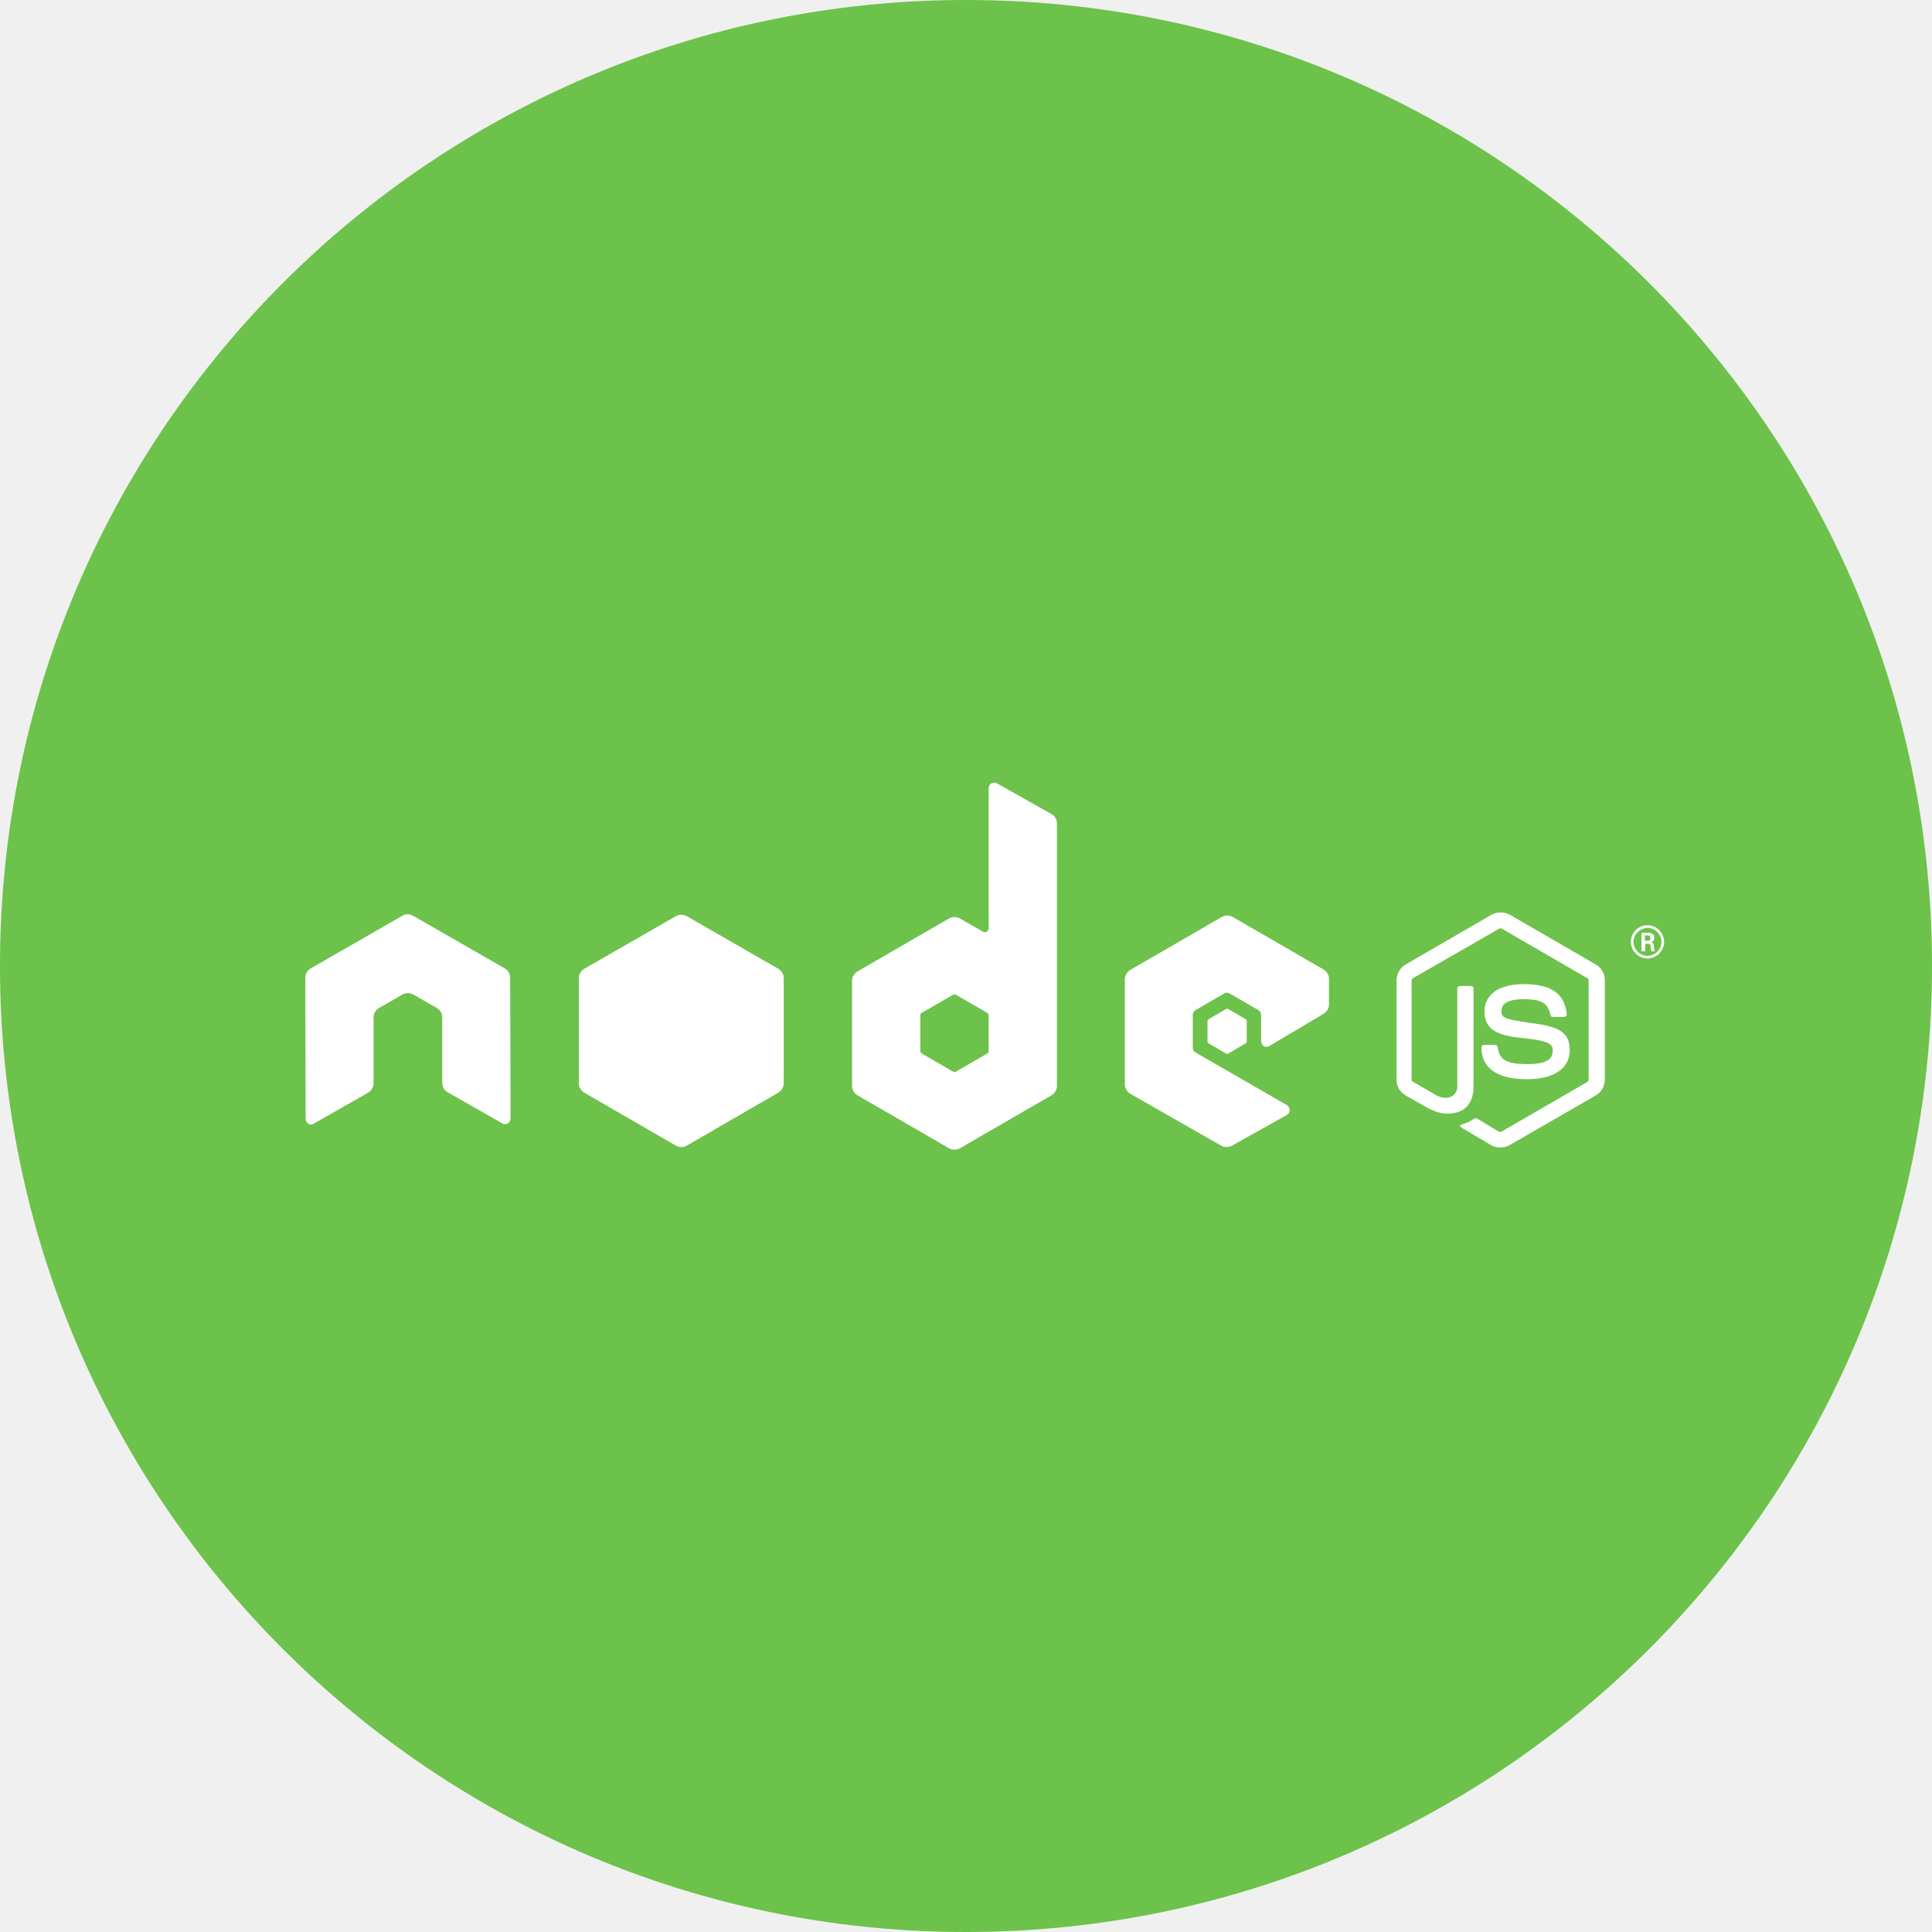
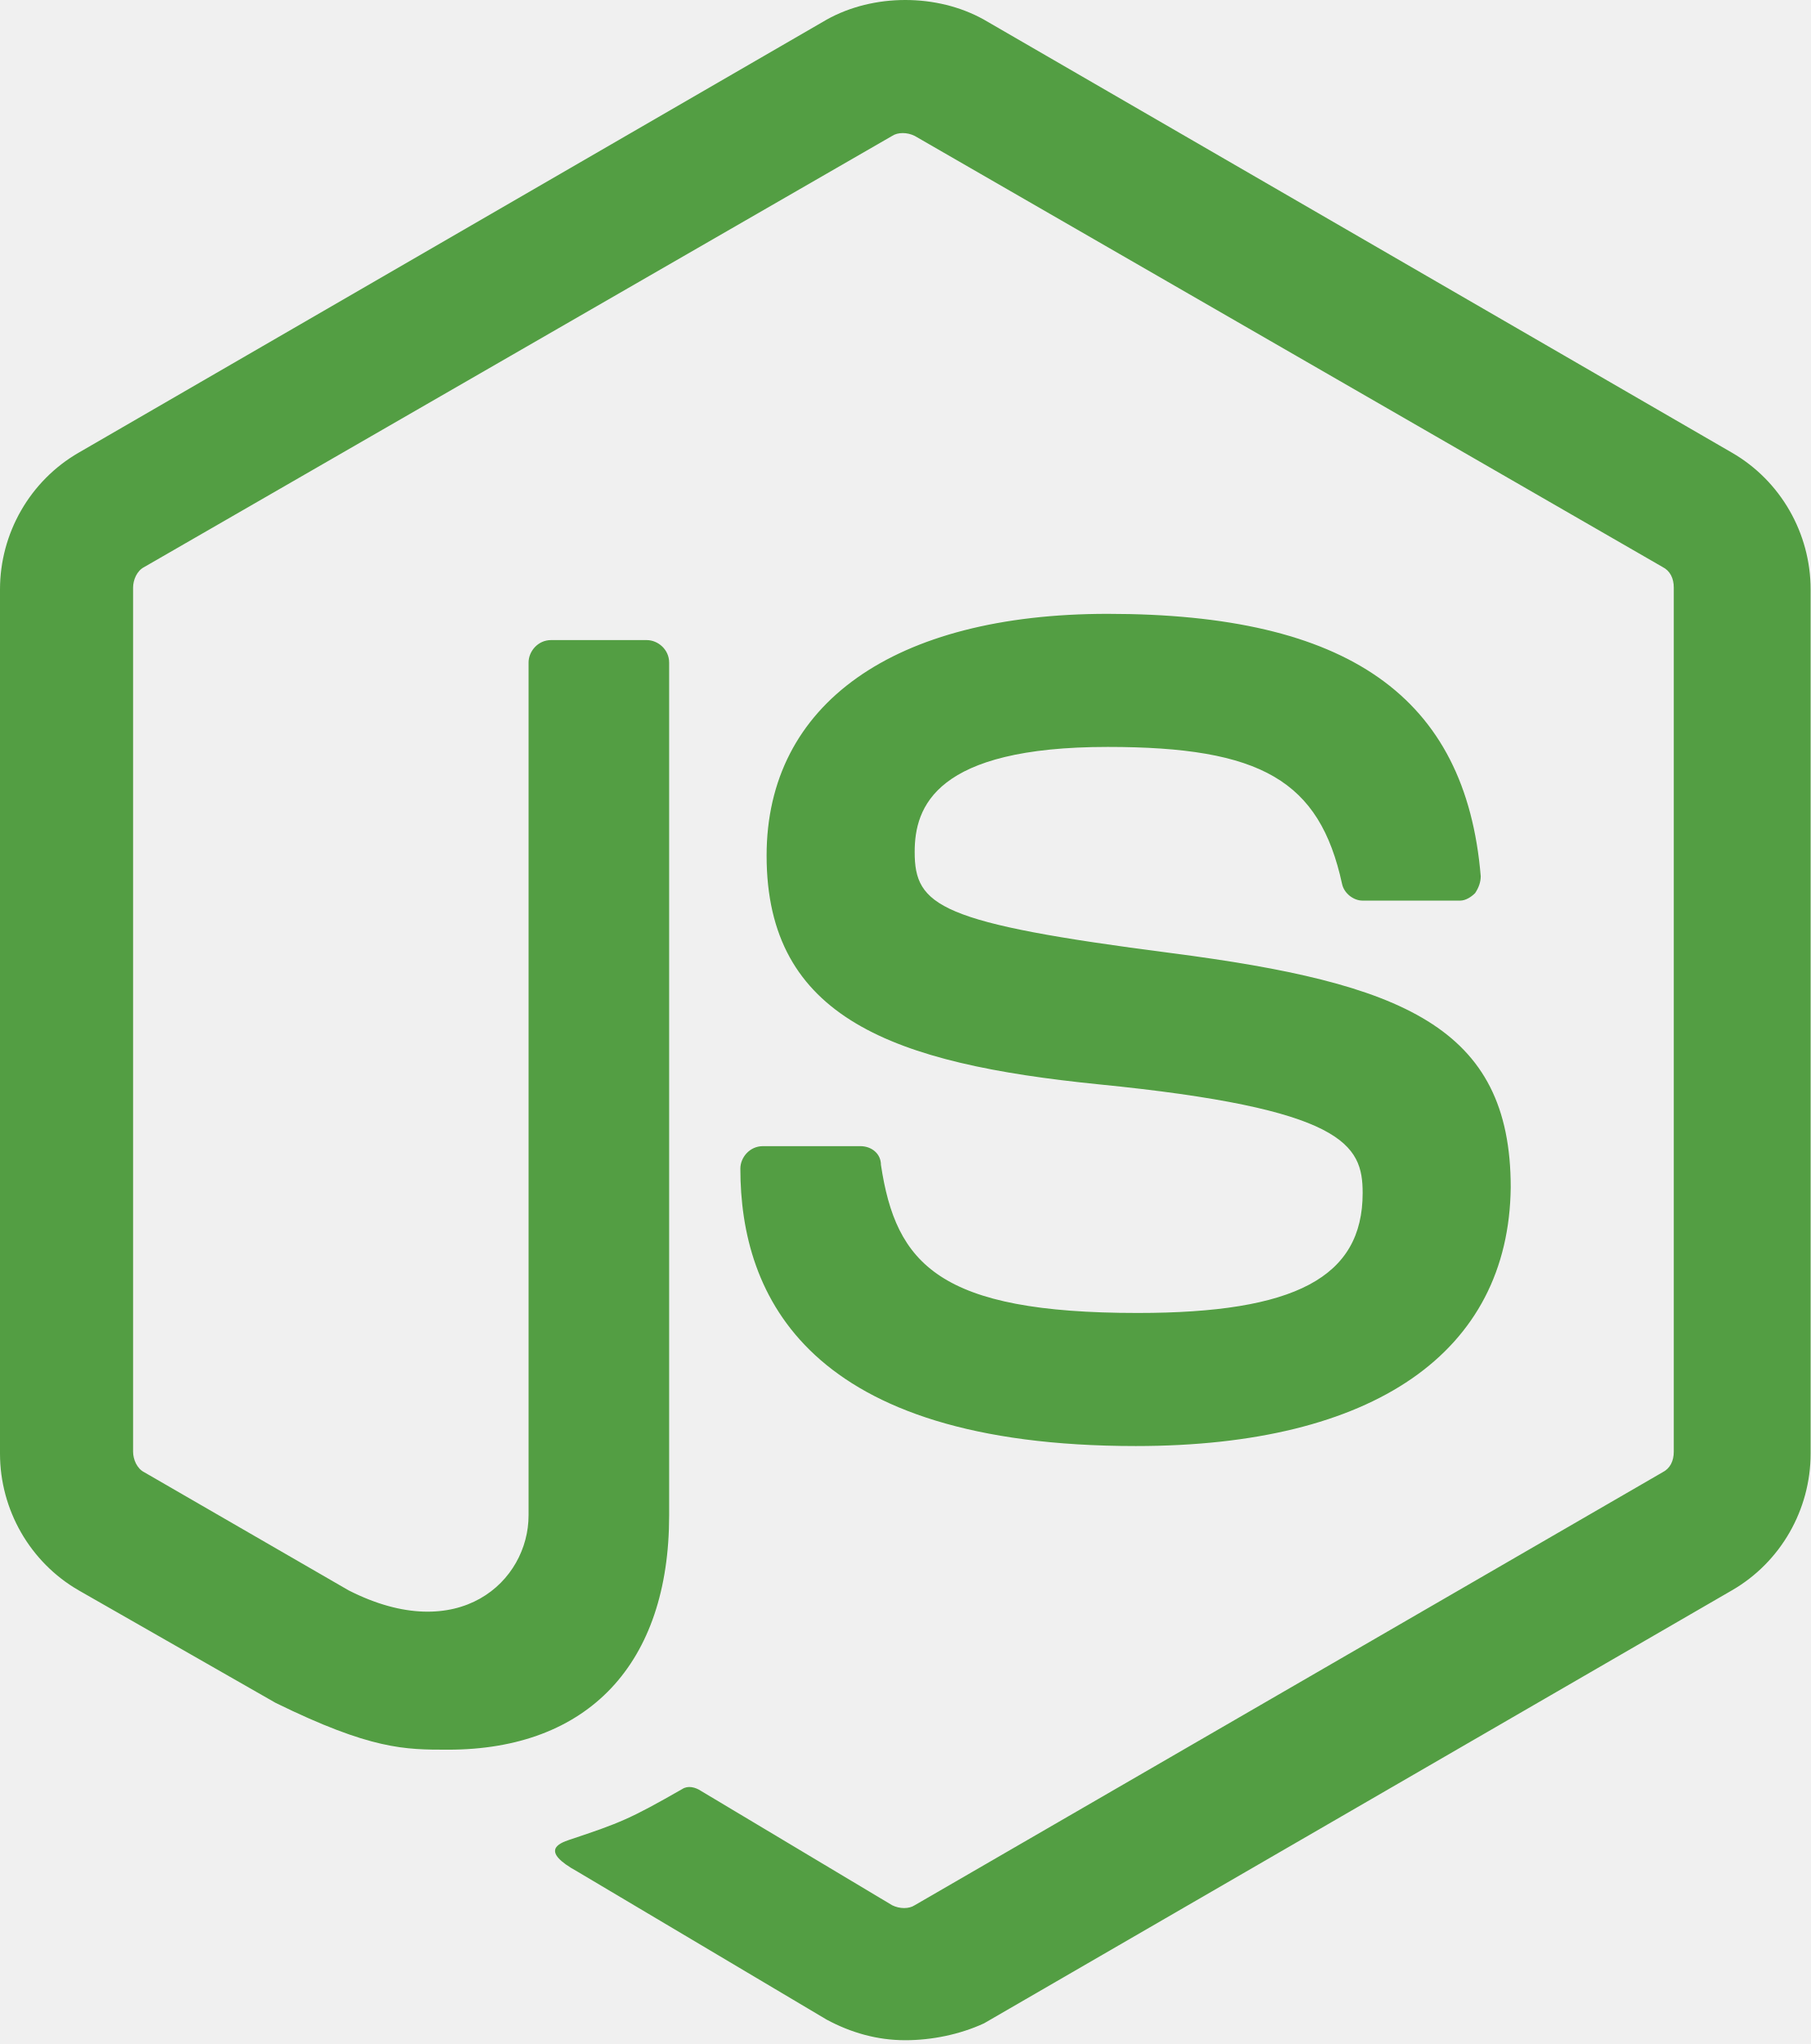
- <svg xmlns="http://www.w3.org/2000/svg" enable-background="new 0 0 512 512" id="Layer_1" version="1.1" viewBox="0 0 512 512" xml:space="preserve">
-   <circle cx="256" cy="256" fill="#6CC24A" id="ellipse" r="256" />
-   <g id="logo">
-     <path d="M135.2,259.1c0-1.1-0.6-2-1.5-2.5l-24.2-13.9c-0.4-0.2-0.9-0.4-1.3-0.4c0,0-0.2,0-0.3,0   c-0.5,0-0.9,0.1-1.3,0.4l-24.2,13.9c-0.9,0.5-1.5,1.5-1.5,2.5l0.1,37.4c0,0.5,0.3,1,0.7,1.3c0.4,0.3,1,0.3,1.4,0l14.4-8.2   c0.9-0.5,1.5-1.5,1.5-2.5v-17.5c0-1,0.6-2,1.5-2.5l6.1-3.5c0.5-0.3,1-0.4,1.5-0.4c0.5,0,1,0.1,1.5,0.4l6.1,3.5   c0.9,0.5,1.5,1.5,1.5,2.5V287c0,1,0.6,2,1.5,2.5l14.4,8.2c0.4,0.3,1,0.3,1.5,0c0.4-0.3,0.7-0.7,0.7-1.3L135.2,259.1z" fill="#FFFFFF" />
-     <path d="M264.2,207.6c-0.5-0.3-1-0.2-1.5,0c-0.4,0.3-0.7,0.7-0.7,1.3v37.1c0,0.4-0.2,0.7-0.5,0.9   c-0.3,0.2-0.7,0.2-1,0l-6.1-3.5c-0.9-0.5-2-0.5-2.9,0l-24.2,14c-0.9,0.5-1.5,1.5-1.5,2.5v27.9c0,1,0.6,2,1.5,2.5l24.2,14   c0.9,0.5,2,0.5,2.9,0l24.2-14c0.9-0.5,1.5-1.5,1.5-2.5v-69.6c0-1.1-0.6-2-1.5-2.5L264.2,207.6z M262,278.6c0,0.3-0.1,0.5-0.4,0.6   l-8.3,4.8c-0.2,0.1-0.5,0.1-0.7,0l-8.3-4.8c-0.2-0.1-0.4-0.4-0.4-0.6V269c0-0.3,0.1-0.5,0.4-0.6l8.3-4.8c0.2-0.1,0.5-0.1,0.7,0   l8.3,4.8c0.2,0.1,0.4,0.4,0.4,0.6L262,278.6L262,278.6z" fill="#FFFFFF" />
-     <path d="M350.7,268.7c0.9-0.5,1.5-1.5,1.5-2.5v-6.8c0-1-0.6-2-1.5-2.5l-24-13.9c-0.9-0.5-2-0.5-2.9,0l-24.2,14   c-0.9,0.5-1.5,1.5-1.5,2.5v27.9c0,1,0.6,2,1.5,2.5l24,13.7c0.9,0.5,2,0.5,2.9,0l14.5-8.1c0.5-0.3,0.7-0.7,0.8-1.3   c0-0.5-0.3-1-0.7-1.3l-24.3-14c-0.5-0.3-0.7-0.7-0.7-1.3V269c0-0.5,0.3-1,0.7-1.3l7.6-4.4c0.4-0.3,1-0.3,1.5,0l7.6,4.4   c0.5,0.3,0.7,0.7,0.7,1.3v6.9c0,0.5,0.3,1,0.7,1.3c0.5,0.3,1,0.3,1.5,0L350.7,268.7z" fill="#FFFFFF" />
-     <path d="M179.1,242.8c0.9-0.5,2-0.5,2.9,0l24.2,13.9c0.9,0.5,1.5,1.5,1.5,2.5v27.9c0,1-0.6,2-1.5,2.5l-24.2,14   c-0.9,0.5-2,0.5-2.9,0l-24.2-14c-0.9-0.5-1.5-1.5-1.5-2.5v-27.9c0-1,0.6-2,1.5-2.5L179.1,242.8z" fill="#FFFFFF" />
-     <path d="M397.6,304.1c-0.8,0-1.7-0.2-2.4-0.6l-7.6-4.5c-1.1-0.6-0.6-0.9-0.2-1c1.5-0.5,1.8-0.6,3.4-1.6   c0.2-0.1,0.4-0.1,0.6,0l5.8,3.5c0.2,0.1,0.5,0.1,0.7,0l22.8-13.2c0.2-0.1,0.3-0.4,0.3-0.6v-26.3c0-0.3-0.1-0.5-0.4-0.6L398,246.1   c-0.2-0.1-0.5-0.1-0.7,0l-22.8,13.1c-0.2,0.1-0.4,0.4-0.4,0.6v26.3c0,0.3,0.1,0.5,0.4,0.6l6.2,3.6c3.4,1.7,5.5-0.3,5.5-2.3v-26   c0-0.4,0.3-0.7,0.7-0.7h2.9c0.4,0,0.7,0.3,0.7,0.7v26c0,4.5-2.5,7.1-6.7,7.1c-1.3,0-2.4,0-5.3-1.4l-6-3.4c-1.5-0.9-2.4-2.4-2.4-4.2   v-26.3c0-1.7,0.9-3.3,2.4-4.2l22.8-13.2c1.4-0.8,3.4-0.8,4.8,0l22.8,13.2c1.5,0.9,2.4,2.4,2.4,4.2v26.3c0,1.7-0.9,3.3-2.4,4.2   L400,303.5C399.3,303.9,398.5,304.1,397.6,304.1z" fill="#FFFFFF" />
-     <path d="M404.7,286c-10,0-12.1-4.6-12.1-8.4c0-0.4,0.3-0.7,0.7-0.7h2.9c0.3,0,0.6,0.2,0.7,0.6   c0.4,3,1.8,4.5,7.8,4.5c4.8,0,6.8-1.1,6.8-3.6c0-1.5-0.6-2.6-8-3.3c-6.2-0.6-10.1-2-10.1-7c0-4.6,3.9-7.3,10.4-7.3   c7.3,0,10.9,2.5,11.4,8c0,0.2,0,0.4-0.2,0.5c-0.1,0.1-0.3,0.2-0.5,0.2h-3c-0.3,0-0.6-0.2-0.6-0.5c-0.7-3.2-2.4-4.2-7.1-4.2   c-5.2,0-5.9,1.8-5.9,3.2c0,1.7,0.7,2.1,7.8,3.1c7,0.9,10.3,2.2,10.3,7.2C416,283.1,411.9,286,404.7,286z" fill="#FFFFFF" />
-     <path d="M324.9,267.4c0.2-0.1,0.4-0.1,0.6,0l4.6,2.7c0.2,0.1,0.3,0.3,0.3,0.5v5.4c0,0.2-0.1,0.4-0.3,0.5l-4.6,2.7   c-0.2,0.1-0.4,0.1-0.6,0l-4.6-2.7c-0.2-0.1-0.3-0.3-0.3-0.5v-5.4c0-0.2,0.1-0.4,0.3-0.5L324.9,267.4z" fill="#FFFFFF" />
-     <g>
-       <path d="M441,249.6c0,2.4-2,4.4-4.4,4.4c-2.4,0-4.4-2-4.4-4.4c0-2.5,2-4.4,4.4-4.4C439,245.2,441,247.2,441,249.6z     M432.9,249.6c0,2,1.7,3.7,3.7,3.7c2,0,3.7-1.7,3.7-3.7c0-2-1.7-3.7-3.7-3.7C434.6,246,432.9,247.6,432.9,249.6z M435,247.2h1.7    c0.6,0,1.7,0,1.7,1.3c0,0.9-0.6,1.1-0.9,1.2c0.7,0,0.7,0.5,0.8,1.1c0,0.4,0.1,1.1,0.3,1.3h-1c0-0.2-0.2-1.5-0.2-1.6    c-0.1-0.3-0.2-0.4-0.5-0.4h-0.9v2h-1L435,247.2L435,247.2z M435.9,249.3h0.8c0.6,0,0.7-0.4,0.7-0.7c0-0.7-0.5-0.7-0.7-0.7h-0.8    L435.9,249.3C435.9,249.3,435.9,249.3,435.9,249.3z" fill="#FFFFFF" />
-     </g>
+ <svg xmlns="http://www.w3.org/2000/svg" width="256px" height="289px" viewBox="0 0 256 289" version="1.1" preserveAspectRatio="xMidYMid">
+   <g>
+     <path d="M128,288.464 C124.025,288.464 120.315,287.404 116.87,285.549 L81.623,264.613 C76.323,261.698 78.973,260.638 80.563,260.108 C87.718,257.723 89.043,257.193 96.464,252.952 C97.259,252.422 98.319,252.687 99.114,253.217 L126.145,269.383 C127.205,269.913 128.53,269.913 129.325,269.383 L235.064,208.166 C236.124,207.636 236.654,206.576 236.654,205.251 L236.654,83.081 C236.654,81.756 236.124,80.696 235.064,80.166 L129.325,19.213 C128.265,18.683 126.94,18.683 126.145,19.213 L20.406,80.166 C19.346,80.696 18.816,82.021 18.816,83.081 L18.816,205.251 C18.816,206.311 19.346,207.636 20.406,208.166 L49.292,224.861 C64.928,232.812 74.733,223.536 74.733,214.261 L74.733,93.681 C74.733,92.091 76.058,90.501 77.913,90.501 L91.429,90.501 C93.019,90.501 94.609,91.826 94.609,93.681 L94.609,214.261 C94.609,235.197 83.213,247.387 63.337,247.387 C57.242,247.387 52.472,247.387 38.957,240.762 L11.13,224.861 C4.24,220.886 5.68434189e-14,213.466 5.68434189e-14,205.516 L5.68434189e-14,83.346 C5.68434189e-14,75.395 4.24,67.975 11.13,64 L116.87,2.783 C123.495,-0.928 132.505,-0.928 139.13,2.783 L244.87,64 C251.76,67.975 256,75.395 256,83.346 L256,205.516 C256,213.466 251.76,220.886 244.87,224.861 L139.13,286.079 C135.685,287.669 131.71,288.464 128,288.464 L128,288.464 Z M160.596,204.455 C114.219,204.455 104.679,183.255 104.679,165.234 C104.679,163.644 106.004,162.054 107.859,162.054 L121.64,162.054 C123.23,162.054 124.555,163.114 124.555,164.704 C126.675,178.749 132.77,185.64 160.861,185.64 C183.122,185.64 192.663,180.605 192.663,168.679 C192.663,161.789 190.012,156.754 155.296,153.308 C126.41,150.393 108.389,144.033 108.389,120.977 C108.389,99.511 126.41,86.791 156.621,86.791 C190.542,86.791 207.238,98.451 209.358,123.892 C209.358,124.687 209.093,125.482 208.563,126.277 C208.033,126.807 207.238,127.337 206.443,127.337 L192.663,127.337 C191.337,127.337 190.012,126.277 189.747,124.952 C186.567,110.377 178.352,105.607 156.621,105.607 C132.24,105.607 129.325,114.087 129.325,120.447 C129.325,128.133 132.77,130.518 165.631,134.758 C198.228,138.998 213.598,145.093 213.598,167.884 C213.333,191.205 194.253,204.455 160.596,204.455 L160.596,204.455 Z" fill="#539E43" />
  </g>
</svg>
